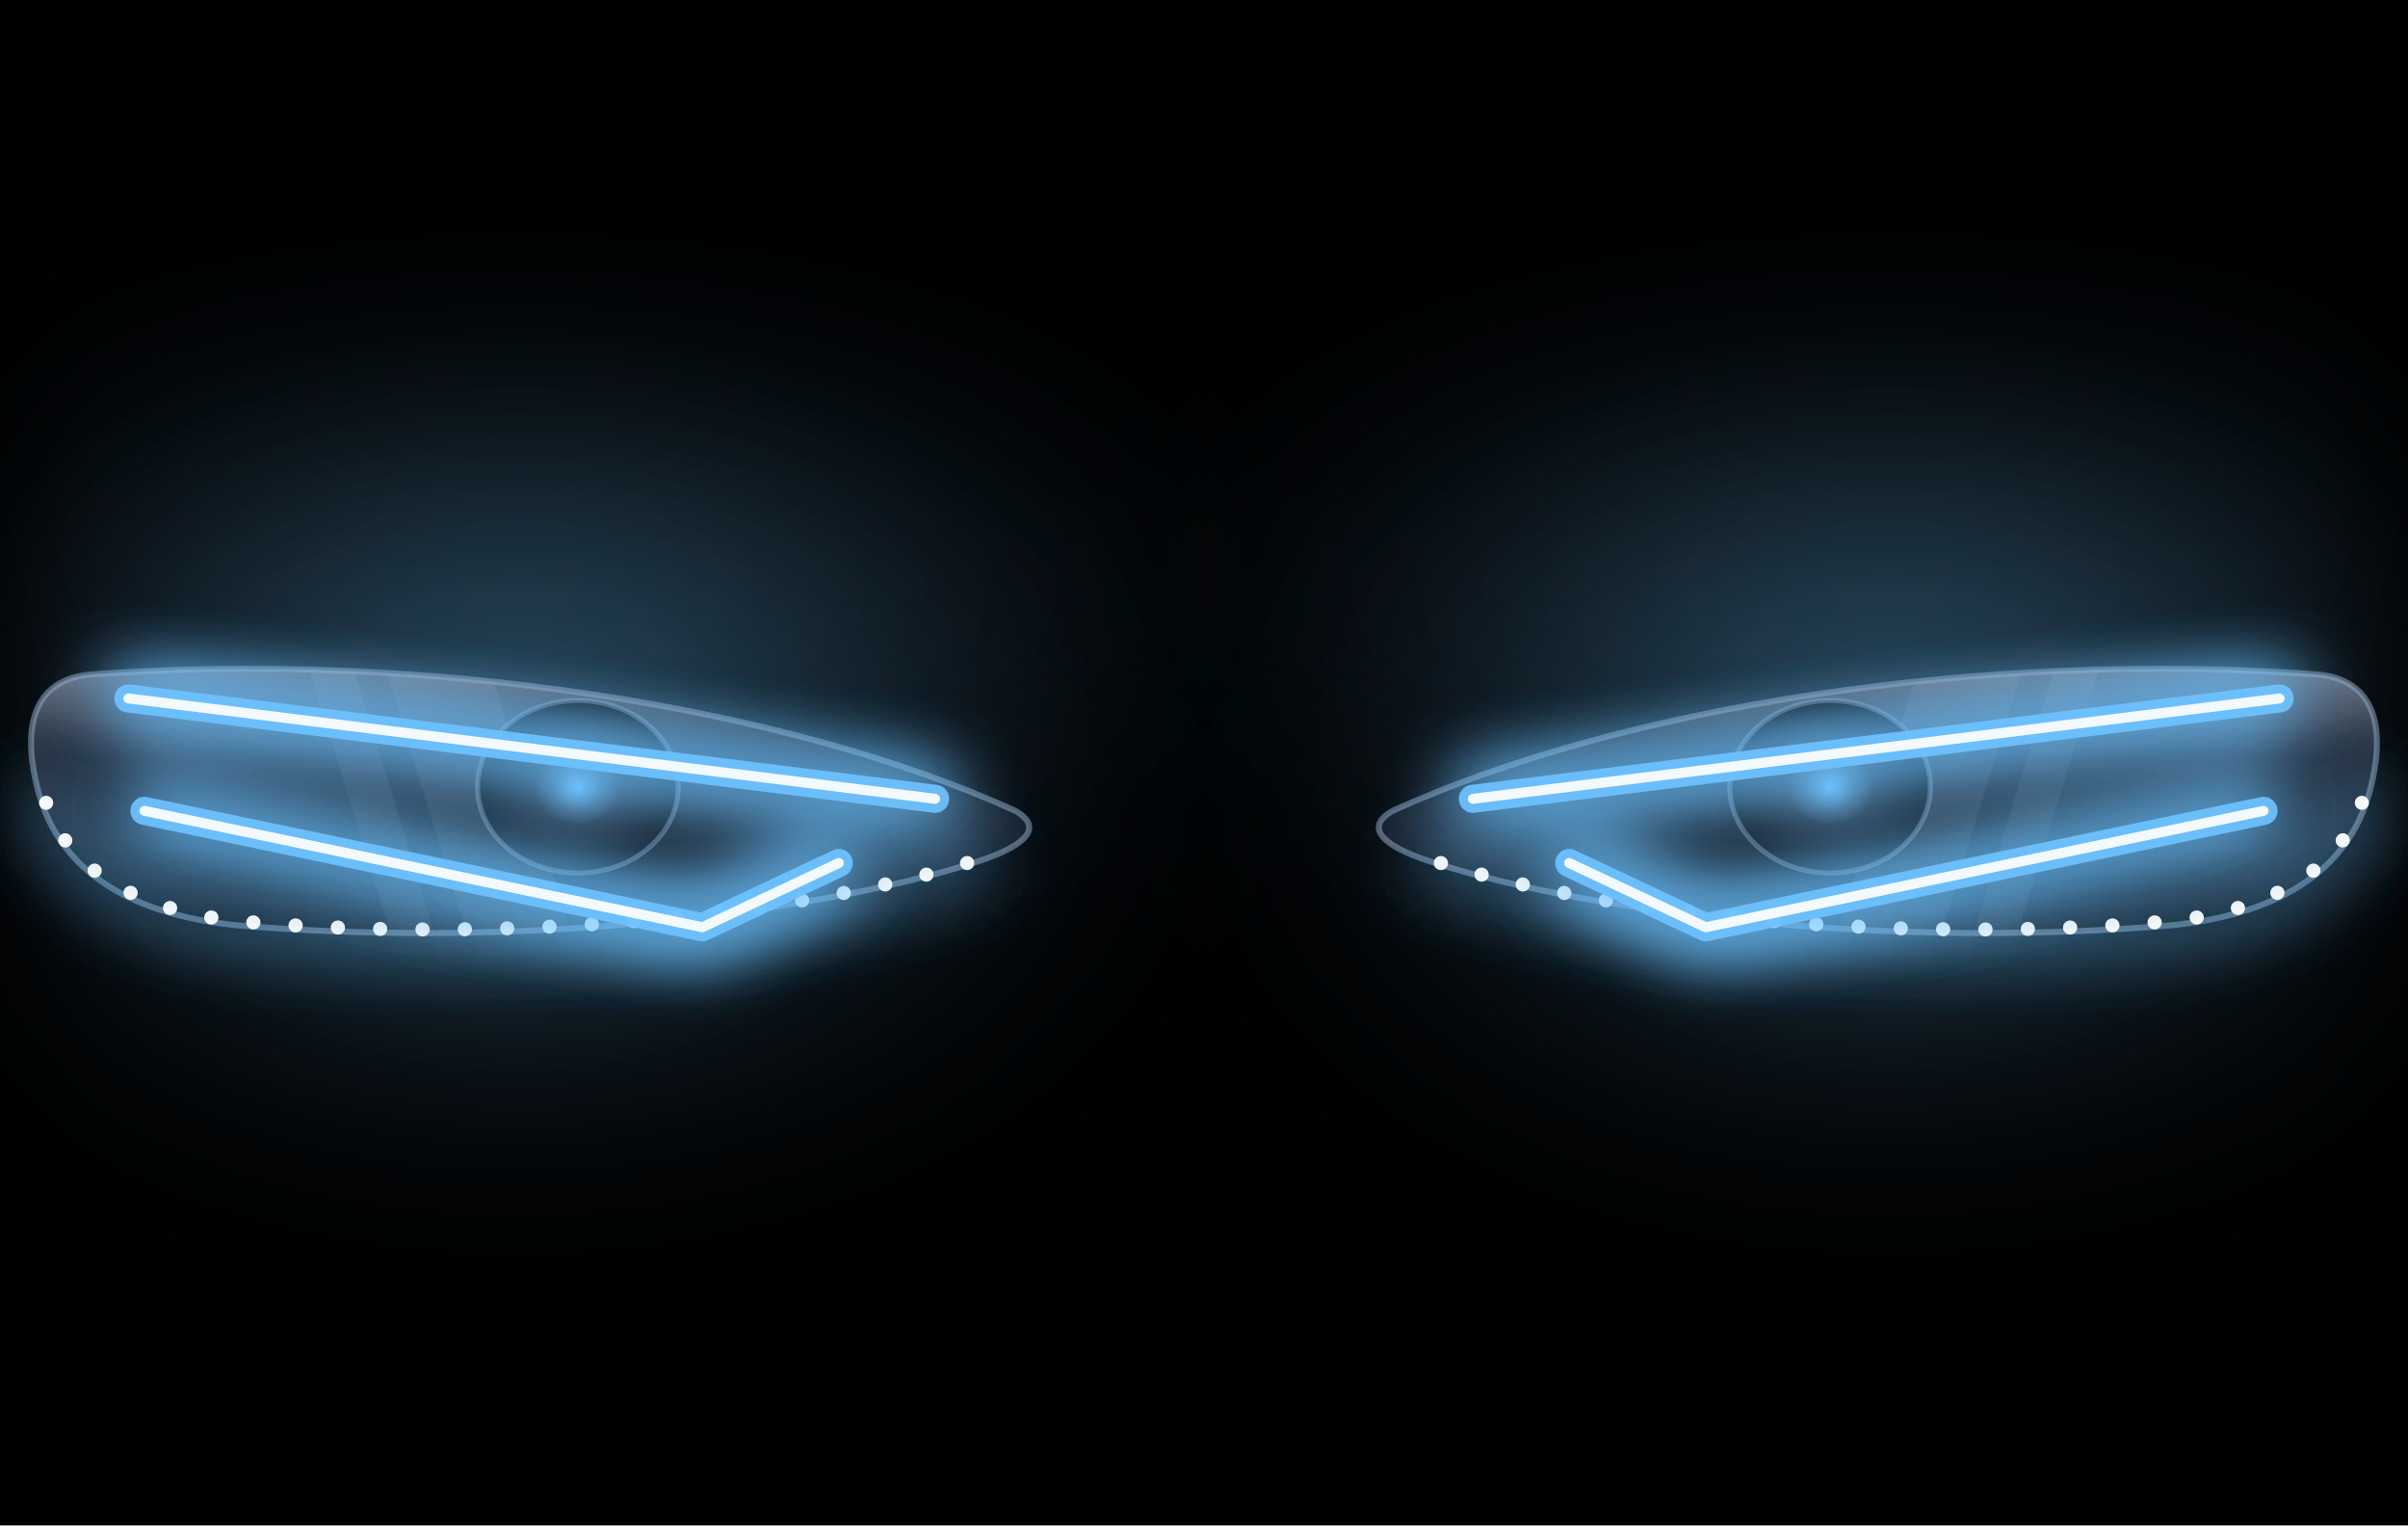
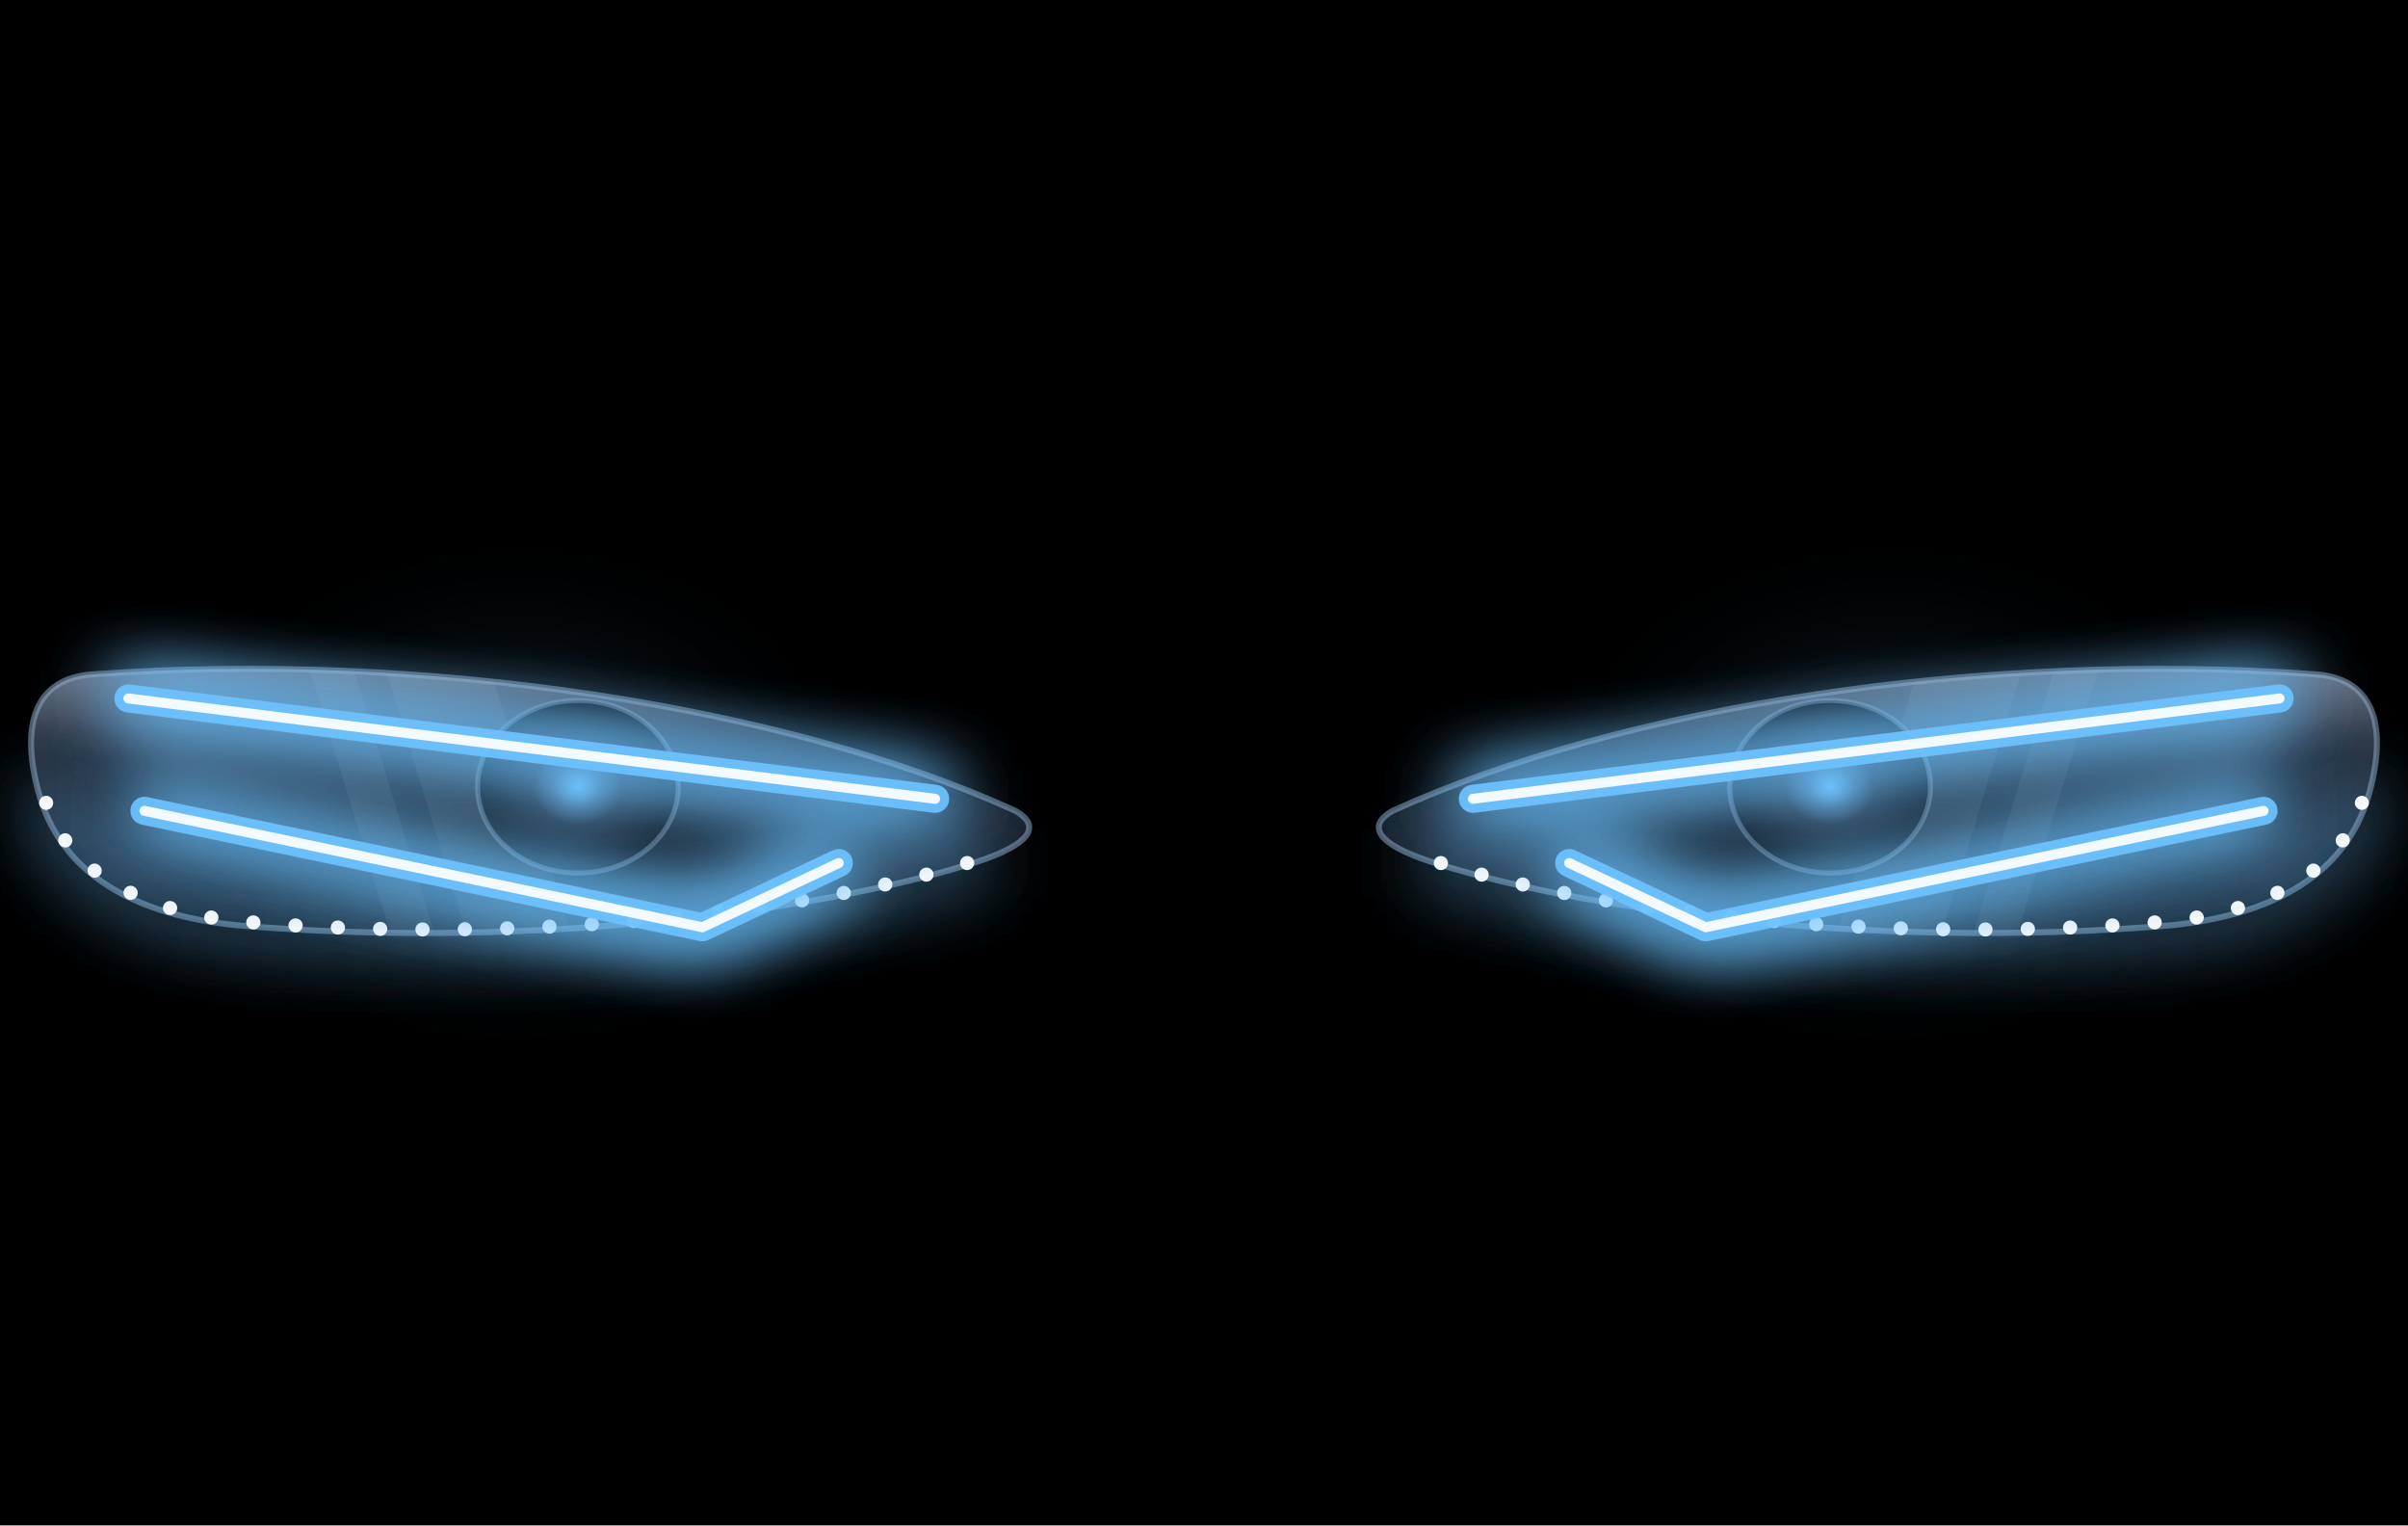
<svg xmlns="http://www.w3.org/2000/svg" viewBox="0 0 1200 760" width="1200" height="760">
  <rect width="1200" height="760" fill="#000" />
  <defs>
    <clipPath id="bodyclip">
      <path d="M 612 404 C 726 352 906 324 1072 336 C 1100 338 1108 360 1099 394 C 1088 436 1050 456 1000 461 C 848 474 700 452 630 429 C 606 421 598 412 612 404 Z" />
    </clipPath>
    <linearGradient id="body" x1="0" y1="0" x2="0" y2="1">
      <stop offset="0" stop-color="#44536b" />
      <stop offset=".25" stop-color="#27303f" />
      <stop offset=".70" stop-color="#151c26" />
      <stop offset="1" stop-color="#090d13" />
    </linearGradient>
    <linearGradient id="sheen" x1="0" y1="0" x2="0" y2="1">
      <stop offset="0" stop-color="#ffffff" stop-opacity=".20" />
      <stop offset=".34" stop-color="#ffffff" stop-opacity="0" />
    </linearGradient>
    <radialGradient id="lens">
      <stop offset="0" stop-color="#3d5068" />
      <stop offset=".70" stop-color="#18202b" />
      <stop offset="1" stop-color="#0b1016" />
    </radialGradient>
    <radialGradient id="bulb">
      <stop offset="0" stop-color="#6cc2ff" stop-opacity=".95" />
      <stop offset=".55" stop-color="#6cc2ff" stop-opacity=".32" />
      <stop offset="1" stop-color="#6cc2ff" stop-opacity="0" />
    </radialGradient>
    <radialGradient id="bloom">
-       <stop offset="0" stop-color="#6cc2ff" stop-opacity=".50" />
-       <stop offset=".45" stop-color="#6cc2ff" stop-opacity=".16" />
-       <stop offset="1" stop-color="#6cc2ff" stop-opacity="0" />
-     </radialGradient>
-     <radialGradient id="haze">
-       <stop offset="0" stop-color="#6cc2ff" stop-opacity=".22" />
+       <stop offset="0" stop-color="#6cc2ff" stop-opacity=".42" />
+       <stop offset=".45" stop-color="#6cc2ff" stop-opacity=".12" />
      <stop offset="1" stop-color="#6cc2ff" stop-opacity="0" />
    </radialGradient>
    <filter id="glow" x="-80%" y="-80%" width="260%" height="260%">
      <feGaussianBlur stdDeviation="18" result="b" />
      <feMerge>
        <feMergeNode in="b" />
        <feMergeNode in="b" />
        <feMergeNode in="b" />
      </feMerge>
    </filter>
    <filter id="soft" x="-60%" y="-60%" width="220%" height="220%">
-       <feGaussianBlur stdDeviation="55" />
+       <feGaussianBlur stdDeviation="30" />
    </filter>
  </defs>
  <g transform="translate(82,0)">
-     <ellipse cx="860" cy="396" rx="330" ry="190" fill="url(#bloom)" filter="url(#soft)" />
-     <ellipse cx="860" cy="292" rx="379" ry="133" fill="url(#haze)" filter="url(#soft)" />
+     <ellipse cx="860" cy="396" rx="140" ry="90" fill="url(#bloom)" filter="url(#soft)" />
    <path d="M 612 404 C 726 352 906 324 1072 336 C 1100 338 1108 360 1099 394 C 1088 436 1050 456 1000 461 C 848 474 700 452 630 429 C 606 421 598 412 612 404 Z" fill="url(#body)" />
    <path d="M 612 404 C 726 352 906 324 1072 336 C 1100 338 1108 360 1099 394 C 1088 436 1050 456 1000 461 C 848 474 700 452 630 429 C 606 421 598 412 612 404 Z" fill="url(#sheen)" />
    <g clip-path="url(#bodyclip)">
      <path d="M 884 300 L 936 300 L 876 496 L 824 496 ZM 952 300 L 974 300 L 914 496 L 892 496 Z" fill="#ffffff" opacity=".07" />
    </g>
    <path d="M 612 404 C 726 352 906 324 1072 336 C 1100 338 1108 360 1099 394 C 1088 436 1050 456 1000 461 C 848 474 700 452 630 429 C 606 421 598 412 612 404 Z" fill="none" stroke="#8ea4bd" stroke-width="3" opacity=".55" />
    <ellipse cx="830" cy="392" rx="50" ry="43" fill="url(#lens)" />
    <ellipse cx="830" cy="392" rx="50" ry="43" fill="none" stroke="#8ea4bd" stroke-width="2.5" opacity=".45" />
    <ellipse cx="830" cy="392" rx="22" ry="19" fill="url(#bulb)" />
    <g filter="url(#glow)" fill="none" stroke="#6cc2ff" stroke-width="10" stroke-linecap="round" stroke-dasharray="0.1 21">
      <path d="M 636 430 C 706 452 850 472 999 459 C 1048 454 1084 434 1095 400" />
    </g>
    <g fill="none" stroke="#ffffff" stroke-width="7" opacity=".95" stroke-linecap="round" stroke-dasharray="0.1 21">
      <path d="M 636 430 C 706 452 850 472 999 459 C 1048 454 1084 434 1095 400" />
    </g>
    <g filter="url(#glow)" fill="none" stroke="#6cc2ff" stroke-width="14" stroke-linecap="round" stroke-linejoin="round">
      <path d="M652 398 L1054 348" />
      <path d="M700 430 L768 462 L1046 404" />
    </g>
    <g fill="none" stroke="#6cc2ff" stroke-width="14" opacity=".92" stroke-linecap="round" stroke-linejoin="round">
      <path d="M652 398 L1054 348" />
      <path d="M700 430 L768 462 L1046 404" />
    </g>
    <g fill="none" stroke="#ffffff" stroke-width="5.0" opacity=".92" stroke-linecap="round" stroke-linejoin="round">
      <path d="M652 398 L1054 348" />
      <path d="M700 430 L768 462 L1046 404" />
    </g>
  </g>
  <g transform="translate(1200,0) scale(-1,1)">
    <g transform="translate(82,0)">
-       <ellipse cx="860" cy="396" rx="330" ry="190" fill="url(#bloom)" filter="url(#soft)" />
-       <ellipse cx="860" cy="292" rx="379" ry="133" fill="url(#haze)" filter="url(#soft)" />
+       <ellipse cx="860" cy="396" rx="140" ry="90" fill="url(#bloom)" filter="url(#soft)" />
      <path d="M 612 404 C 726 352 906 324 1072 336 C 1100 338 1108 360 1099 394 C 1088 436 1050 456 1000 461 C 848 474 700 452 630 429 C 606 421 598 412 612 404 Z" fill="url(#body)" />
      <path d="M 612 404 C 726 352 906 324 1072 336 C 1100 338 1108 360 1099 394 C 1088 436 1050 456 1000 461 C 848 474 700 452 630 429 C 606 421 598 412 612 404 Z" fill="url(#sheen)" />
      <g clip-path="url(#bodyclip)">
        <path d="M 884 300 L 936 300 L 876 496 L 824 496 ZM 952 300 L 974 300 L 914 496 L 892 496 Z" fill="#ffffff" opacity=".07" />
      </g>
      <path d="M 612 404 C 726 352 906 324 1072 336 C 1100 338 1108 360 1099 394 C 1088 436 1050 456 1000 461 C 848 474 700 452 630 429 C 606 421 598 412 612 404 Z" fill="none" stroke="#8ea4bd" stroke-width="3" opacity=".55" />
      <ellipse cx="830" cy="392" rx="50" ry="43" fill="url(#lens)" />
      <ellipse cx="830" cy="392" rx="50" ry="43" fill="none" stroke="#8ea4bd" stroke-width="2.5" opacity=".45" />
      <ellipse cx="830" cy="392" rx="22" ry="19" fill="url(#bulb)" />
      <g filter="url(#glow)" fill="none" stroke="#6cc2ff" stroke-width="10" stroke-linecap="round" stroke-dasharray="0.1 21">
        <path d="M 636 430 C 706 452 850 472 999 459 C 1048 454 1084 434 1095 400" />
      </g>
      <g fill="none" stroke="#ffffff" stroke-width="7" opacity=".95" stroke-linecap="round" stroke-dasharray="0.1 21">
        <path d="M 636 430 C 706 452 850 472 999 459 C 1048 454 1084 434 1095 400" />
      </g>
      <g filter="url(#glow)" fill="none" stroke="#6cc2ff" stroke-width="14" stroke-linecap="round" stroke-linejoin="round">
        <path d="M652 398 L1054 348" />
        <path d="M700 430 L768 462 L1046 404" />
      </g>
      <g fill="none" stroke="#6cc2ff" stroke-width="14" opacity=".92" stroke-linecap="round" stroke-linejoin="round">
        <path d="M652 398 L1054 348" />
        <path d="M700 430 L768 462 L1046 404" />
      </g>
      <g fill="none" stroke="#ffffff" stroke-width="5.0" opacity=".92" stroke-linecap="round" stroke-linejoin="round">
        <path d="M652 398 L1054 348" />
        <path d="M700 430 L768 462 L1046 404" />
      </g>
    </g>
  </g>
</svg>
